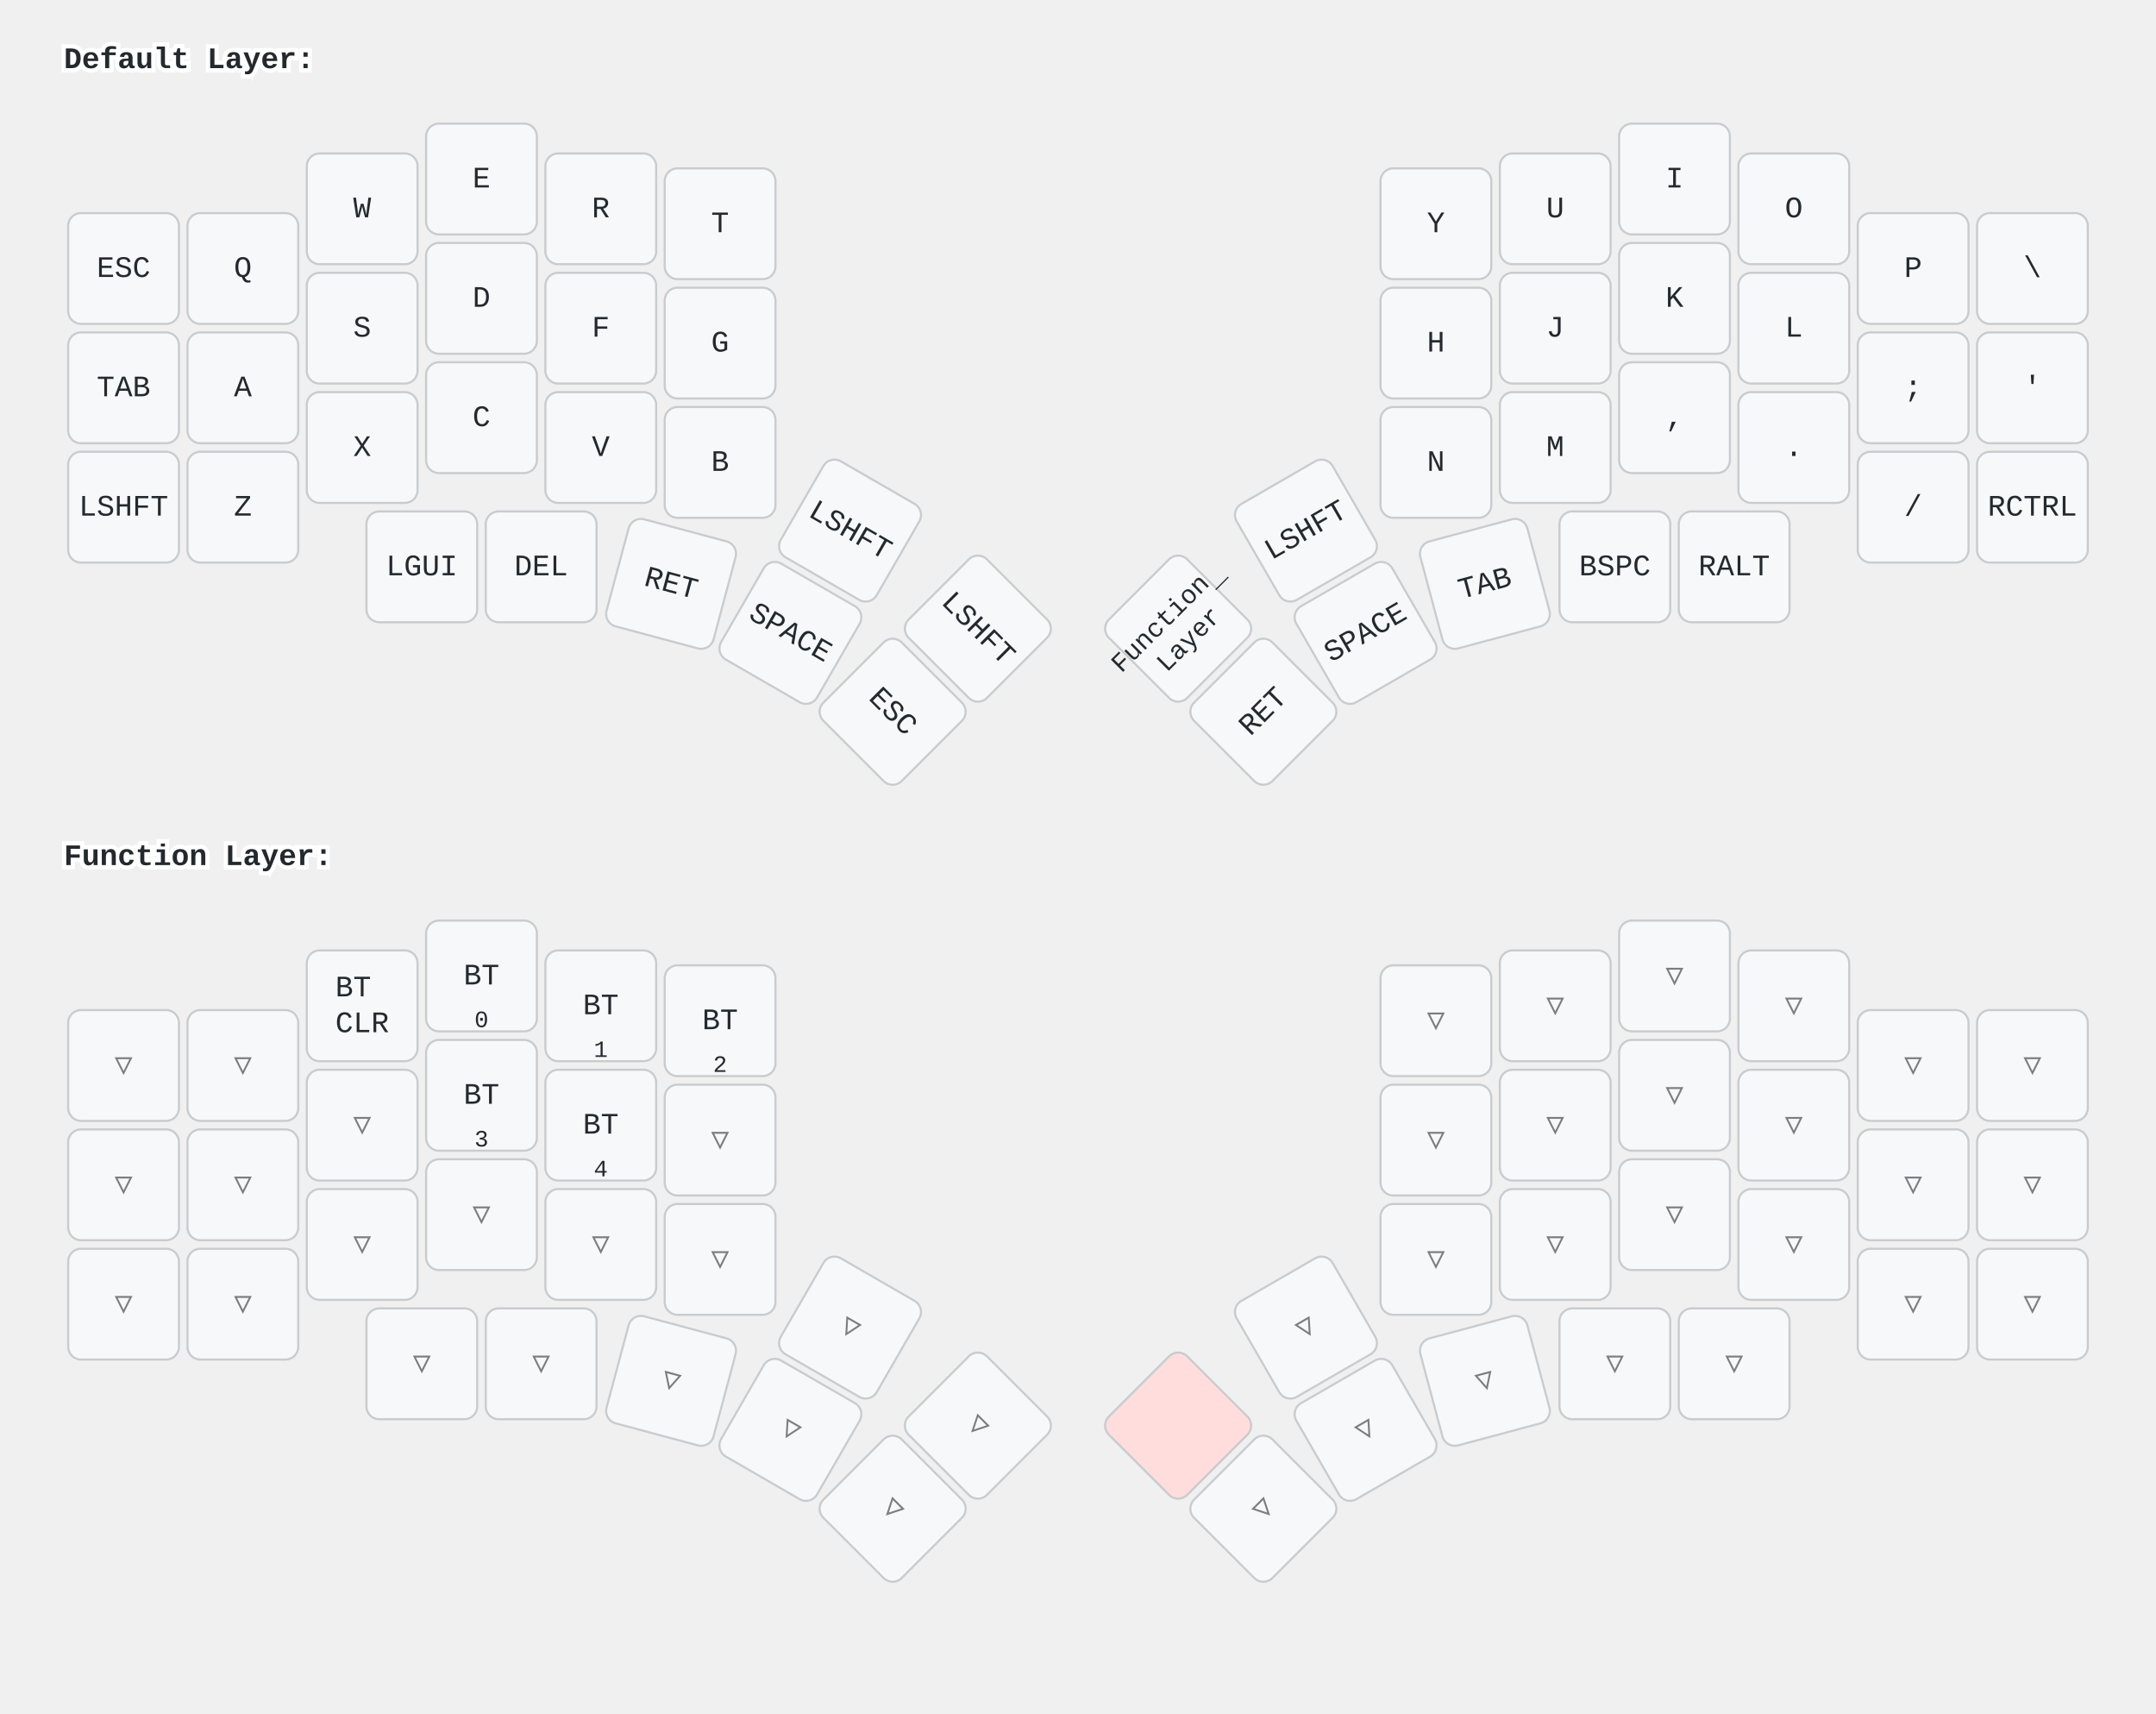
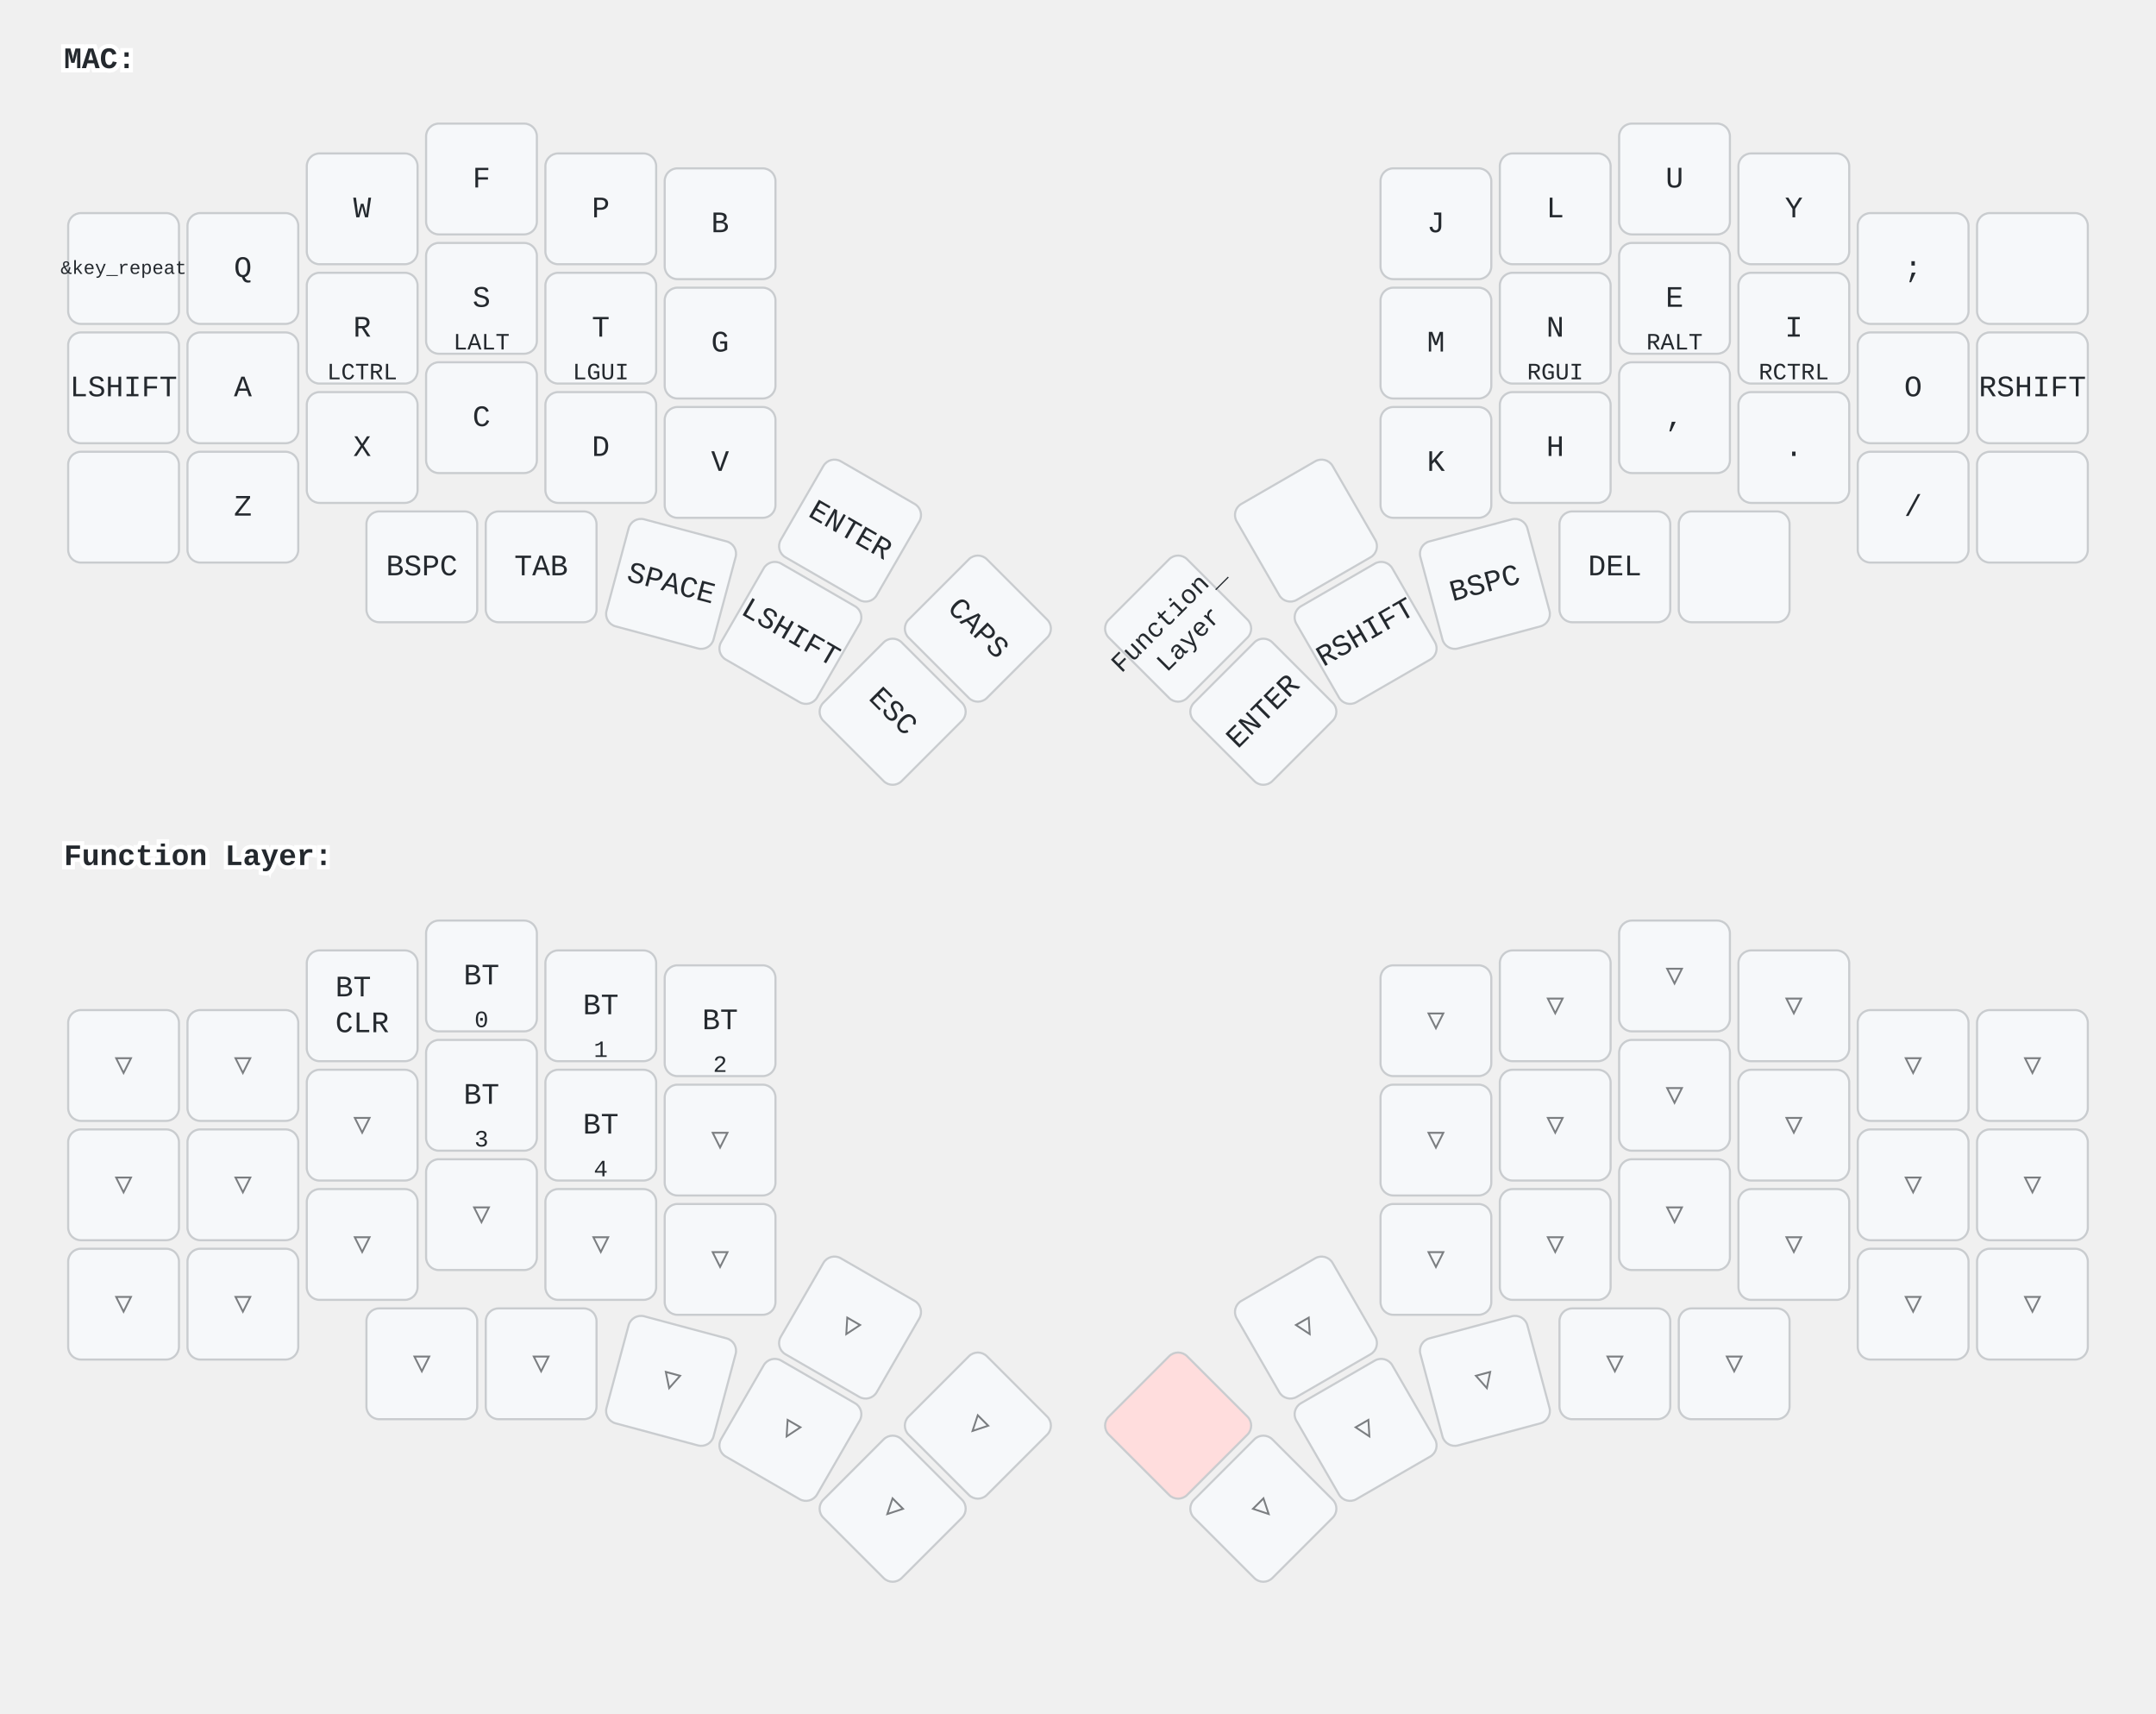
<svg xmlns="http://www.w3.org/2000/svg" width="1012" height="804" viewBox="0 0 1012 804" class="keymap">
  <style>/* inherit to force styles through use tags */
svg path {
    fill: inherit;
}

/* font and background color specifications */
svg.keymap {
    font-family: SFMono-Regular,Consolas,Liberation Mono,Menlo,monospace;
    font-size: 14px;
    font-kerning: normal;
    text-rendering: optimizeLegibility;
    fill: #24292e;
}

/* default key styling */
rect.key {
    fill: #f6f8fa;
}

rect.key, rect.combo {
    stroke: #c9cccf;
    stroke-width: 1;
}

/* default key side styling, only used is draw_key_sides is set */
rect.side {
    filter: brightness(90%);
}

/* color accent for combo boxes */
rect.combo, rect.combo-separate {
    fill: #cdf;
}

/* color accent for held keys */
rect.held, rect.combo.held {
    fill: #fdd;
}

/* color accent for ghost (optional) keys */
rect.ghost, rect.combo.ghost {
    stroke-dasharray: 4, 4;
    stroke-width: 2;
}

text {
    text-anchor: middle;
    dominant-baseline: middle;
}

/* styling for layer labels */
text.label {
    font-weight: bold;
    text-anchor: start;
    stroke: white;
    stroke-width: 4;
    paint-order: stroke;
}

/* styling for optional footer */
text.footer {
    text-anchor: end;
    dominant-baseline: auto;
    stroke: white;
    stroke-width: 4;
    paint-order: stroke;
}

/* styling for combo tap, and key non-tap label text */
text.combo, text.hold, text.shifted, text.left, text.right {
    font-size: 11px;
}

text.hold {
    text-anchor: middle;
    dominant-baseline: auto;
}

text.shifted {
    text-anchor: middle;
    dominant-baseline: hanging;
}

text.left {
    text-anchor: start;
}

text.right {
    text-anchor: end;
}

text.layer-activator {
    text-decoration: underline;
}

/* styling for hold/shifted label text in combo box */
text.combo.hold, text.combo.shifted, text.combo.left, text.combo.right {
    font-size: 8px;
}

/* lighter symbol for transparent keys */
text.trans {
    fill: #7b7e81;
}

/* styling for combo dendrons */
path.combo {
    stroke-width: 1;
    stroke: gray;
    fill: none;
}

/* Start Tabler Icons Cleanup */
/* cannot use height/width with glyphs */
.icon-tabler &gt; path {
    fill: inherit;
    stroke: inherit;
    stroke-width: 2;
}
/* hide tabler's default box */
.icon-tabler &gt; path[stroke="none"][fill="none"] {
    visibility: hidden;
}
/* End Tabler Icons Cleanup */
</style>
-   <g transform="translate(30, 0)" class="layer-Default Layer">
-     <text x="0" y="28" class="label" id="Default-Layer">Default Layer:</text>
+   <g transform="translate(30, 0)" class="layer-MAC">
+     <text x="0" y="28" class="label" id="MAC">MAC:</text>
    <g transform="translate(0, 56)">
      <g transform="translate(28, 70)" class="key keypos-0">
        <rect rx="6" ry="6" x="-26" y="-26" width="52" height="52" class="key" />
-         <text x="0" y="0" class="key tap">ESC</text>
+         <text x="0" y="0" class="key tap">
+           <tspan style="font-size: 64%">&amp;key_repeat</tspan>
+         </text>
      </g>
      <g transform="translate(84, 70)" class="key keypos-1">
        <rect rx="6" ry="6" x="-26" y="-26" width="52" height="52" class="key" />
        <text x="0" y="0" class="key tap">Q</text>
      </g>
      <g transform="translate(140, 42)" class="key keypos-2">
        <rect rx="6" ry="6" x="-26" y="-26" width="52" height="52" class="key" />
        <text x="0" y="0" class="key tap">W</text>
      </g>
      <g transform="translate(196, 28)" class="key keypos-3">
        <rect rx="6" ry="6" x="-26" y="-26" width="52" height="52" class="key" />
+         <text x="0" y="0" class="key tap">F</text>
+       </g>
+       <g transform="translate(252, 42)" class="key keypos-4">
+         <rect rx="6" ry="6" x="-26" y="-26" width="52" height="52" class="key" />
+         <text x="0" y="0" class="key tap">P</text>
+       </g>
+       <g transform="translate(308, 49)" class="key keypos-5">
+         <rect rx="6" ry="6" x="-26" y="-26" width="52" height="52" class="key" />
+         <text x="0" y="0" class="key tap">B</text>
+       </g>
+       <g transform="translate(644, 49)" class="key keypos-6">
+         <rect rx="6" ry="6" x="-26" y="-26" width="52" height="52" class="key" />
+         <text x="0" y="0" class="key tap">J</text>
+       </g>
+       <g transform="translate(700, 42)" class="key keypos-7">
+         <rect rx="6" ry="6" x="-26" y="-26" width="52" height="52" class="key" />
+         <text x="0" y="0" class="key tap">L</text>
+       </g>
+       <g transform="translate(756, 28)" class="key keypos-8">
+         <rect rx="6" ry="6" x="-26" y="-26" width="52" height="52" class="key" />
+         <text x="0" y="0" class="key tap">U</text>
+       </g>
+       <g transform="translate(812, 42)" class="key keypos-9">
+         <rect rx="6" ry="6" x="-26" y="-26" width="52" height="52" class="key" />
+         <text x="0" y="0" class="key tap">Y</text>
+       </g>
+       <g transform="translate(868, 70)" class="key keypos-10">
+         <rect rx="6" ry="6" x="-26" y="-26" width="52" height="52" class="key" />
+         <text x="0" y="0" class="key tap">;</text>
+       </g>
+       <g transform="translate(924, 70)" class="key keypos-11">
+         <rect rx="6" ry="6" x="-26" y="-26" width="52" height="52" class="key" />
+       </g>
+       <g transform="translate(28, 126)" class="key keypos-12">
+         <rect rx="6" ry="6" x="-26" y="-26" width="52" height="52" class="key" />
+         <text x="0" y="0" class="key tap">LSHIFT</text>
+       </g>
+       <g transform="translate(84, 126)" class="key keypos-13">
+         <rect rx="6" ry="6" x="-26" y="-26" width="52" height="52" class="key" />
+         <text x="0" y="0" class="key tap">A</text>
+       </g>
+       <g transform="translate(140, 98)" class="key keypos-14">
+         <rect rx="6" ry="6" x="-26" y="-26" width="52" height="52" class="key" />
+         <text x="0" y="0" class="key tap">R</text>
+         <text x="0" y="24" class="key hold">LCTRL</text>
+       </g>
+       <g transform="translate(196, 84)" class="key keypos-15">
+         <rect rx="6" ry="6" x="-26" y="-26" width="52" height="52" class="key" />
+         <text x="0" y="0" class="key tap">S</text>
+         <text x="0" y="24" class="key hold">LALT</text>
+       </g>
+       <g transform="translate(252, 98)" class="key keypos-16">
+         <rect rx="6" ry="6" x="-26" y="-26" width="52" height="52" class="key" />
+         <text x="0" y="0" class="key tap">T</text>
+         <text x="0" y="24" class="key hold">LGUI</text>
+       </g>
+       <g transform="translate(308, 105)" class="key keypos-17">
+         <rect rx="6" ry="6" x="-26" y="-26" width="52" height="52" class="key" />
+         <text x="0" y="0" class="key tap">G</text>
+       </g>
+       <g transform="translate(644, 105)" class="key keypos-18">
+         <rect rx="6" ry="6" x="-26" y="-26" width="52" height="52" class="key" />
+         <text x="0" y="0" class="key tap">M</text>
+       </g>
+       <g transform="translate(700, 98)" class="key keypos-19">
+         <rect rx="6" ry="6" x="-26" y="-26" width="52" height="52" class="key" />
+         <text x="0" y="0" class="key tap">N</text>
+         <text x="0" y="24" class="key hold">RGUI</text>
+       </g>
+       <g transform="translate(756, 84)" class="key keypos-20">
+         <rect rx="6" ry="6" x="-26" y="-26" width="52" height="52" class="key" />
        <text x="0" y="0" class="key tap">E</text>
-       </g>
-       <g transform="translate(252, 42)" class="key keypos-4">
-         <rect rx="6" ry="6" x="-26" y="-26" width="52" height="52" class="key" />
-         <text x="0" y="0" class="key tap">R</text>
-       </g>
-       <g transform="translate(308, 49)" class="key keypos-5">
-         <rect rx="6" ry="6" x="-26" y="-26" width="52" height="52" class="key" />
-         <text x="0" y="0" class="key tap">T</text>
-       </g>
-       <g transform="translate(644, 49)" class="key keypos-6">
-         <rect rx="6" ry="6" x="-26" y="-26" width="52" height="52" class="key" />
-         <text x="0" y="0" class="key tap">Y</text>
-       </g>
-       <g transform="translate(700, 42)" class="key keypos-7">
-         <rect rx="6" ry="6" x="-26" y="-26" width="52" height="52" class="key" />
-         <text x="0" y="0" class="key tap">U</text>
-       </g>
-       <g transform="translate(756, 28)" class="key keypos-8">
+         <text x="0" y="24" class="key hold">RALT</text>
+       </g>
+       <g transform="translate(812, 98)" class="key keypos-21">
        <rect rx="6" ry="6" x="-26" y="-26" width="52" height="52" class="key" />
        <text x="0" y="0" class="key tap">I</text>
-       </g>
-       <g transform="translate(812, 42)" class="key keypos-9">
+         <text x="0" y="24" class="key hold">RCTRL</text>
+       </g>
+       <g transform="translate(868, 126)" class="key keypos-22">
        <rect rx="6" ry="6" x="-26" y="-26" width="52" height="52" class="key" />
        <text x="0" y="0" class="key tap">O</text>
      </g>
-       <g transform="translate(868, 70)" class="key keypos-10">
-         <rect rx="6" ry="6" x="-26" y="-26" width="52" height="52" class="key" />
-         <text x="0" y="0" class="key tap">P</text>
-       </g>
-       <g transform="translate(924, 70)" class="key keypos-11">
-         <rect rx="6" ry="6" x="-26" y="-26" width="52" height="52" class="key" />
-         <text x="0" y="0" class="key tap">\</text>
-       </g>
-       <g transform="translate(28, 126)" class="key keypos-12">
-         <rect rx="6" ry="6" x="-26" y="-26" width="52" height="52" class="key" />
-         <text x="0" y="0" class="key tap">TAB</text>
-       </g>
-       <g transform="translate(84, 126)" class="key keypos-13">
-         <rect rx="6" ry="6" x="-26" y="-26" width="52" height="52" class="key" />
-         <text x="0" y="0" class="key tap">A</text>
-       </g>
-       <g transform="translate(140, 98)" class="key keypos-14">
-         <rect rx="6" ry="6" x="-26" y="-26" width="52" height="52" class="key" />
-         <text x="0" y="0" class="key tap">S</text>
-       </g>
-       <g transform="translate(196, 84)" class="key keypos-15">
+       <g transform="translate(924, 126)" class="key keypos-23">
+         <rect rx="6" ry="6" x="-26" y="-26" width="52" height="52" class="key" />
+         <text x="0" y="0" class="key tap">RSHIFT</text>
+       </g>
+       <g transform="translate(28, 182)" class="key keypos-24">
+         <rect rx="6" ry="6" x="-26" y="-26" width="52" height="52" class="key" />
+       </g>
+       <g transform="translate(84, 182)" class="key keypos-25">
+         <rect rx="6" ry="6" x="-26" y="-26" width="52" height="52" class="key" />
+         <text x="0" y="0" class="key tap">Z</text>
+       </g>
+       <g transform="translate(140, 154)" class="key keypos-26">
+         <rect rx="6" ry="6" x="-26" y="-26" width="52" height="52" class="key" />
+         <text x="0" y="0" class="key tap">X</text>
+       </g>
+       <g transform="translate(196, 140)" class="key keypos-27">
+         <rect rx="6" ry="6" x="-26" y="-26" width="52" height="52" class="key" />
+         <text x="0" y="0" class="key tap">C</text>
+       </g>
+       <g transform="translate(252, 154)" class="key keypos-28">
        <rect rx="6" ry="6" x="-26" y="-26" width="52" height="52" class="key" />
        <text x="0" y="0" class="key tap">D</text>
      </g>
-       <g transform="translate(252, 98)" class="key keypos-16">
-         <rect rx="6" ry="6" x="-26" y="-26" width="52" height="52" class="key" />
-         <text x="0" y="0" class="key tap">F</text>
-       </g>
-       <g transform="translate(308, 105)" class="key keypos-17">
-         <rect rx="6" ry="6" x="-26" y="-26" width="52" height="52" class="key" />
-         <text x="0" y="0" class="key tap">G</text>
-       </g>
-       <g transform="translate(644, 105)" class="key keypos-18">
-         <rect rx="6" ry="6" x="-26" y="-26" width="52" height="52" class="key" />
-         <text x="0" y="0" class="key tap">H</text>
-       </g>
-       <g transform="translate(700, 98)" class="key keypos-19">
-         <rect rx="6" ry="6" x="-26" y="-26" width="52" height="52" class="key" />
-         <text x="0" y="0" class="key tap">J</text>
-       </g>
-       <g transform="translate(756, 84)" class="key keypos-20">
-         <rect rx="6" ry="6" x="-26" y="-26" width="52" height="52" class="key" />
-         <text x="0" y="0" class="key tap">K</text>
-       </g>
-       <g transform="translate(812, 98)" class="key keypos-21">
-         <rect rx="6" ry="6" x="-26" y="-26" width="52" height="52" class="key" />
-         <text x="0" y="0" class="key tap">L</text>
-       </g>
-       <g transform="translate(868, 126)" class="key keypos-22">
-         <rect rx="6" ry="6" x="-26" y="-26" width="52" height="52" class="key" />
-         <text x="0" y="0" class="key tap">;</text>
-       </g>
-       <g transform="translate(924, 126)" class="key keypos-23">
-         <rect rx="6" ry="6" x="-26" y="-26" width="52" height="52" class="key" />
-         <text x="0" y="0" class="key tap">'</text>
-       </g>
-       <g transform="translate(28, 182)" class="key keypos-24">
-         <rect rx="6" ry="6" x="-26" y="-26" width="52" height="52" class="key" />
-         <text x="0" y="0" class="key tap">LSHFT</text>
-       </g>
-       <g transform="translate(84, 182)" class="key keypos-25">
-         <rect rx="6" ry="6" x="-26" y="-26" width="52" height="52" class="key" />
-         <text x="0" y="0" class="key tap">Z</text>
-       </g>
-       <g transform="translate(140, 154)" class="key keypos-26">
-         <rect rx="6" ry="6" x="-26" y="-26" width="52" height="52" class="key" />
-         <text x="0" y="0" class="key tap">X</text>
-       </g>
-       <g transform="translate(196, 140)" class="key keypos-27">
-         <rect rx="6" ry="6" x="-26" y="-26" width="52" height="52" class="key" />
-         <text x="0" y="0" class="key tap">C</text>
-       </g>
-       <g transform="translate(252, 154)" class="key keypos-28">
+       <g transform="translate(308, 161)" class="key keypos-29">
        <rect rx="6" ry="6" x="-26" y="-26" width="52" height="52" class="key" />
        <text x="0" y="0" class="key tap">V</text>
      </g>
-       <g transform="translate(308, 161)" class="key keypos-29">
-         <rect rx="6" ry="6" x="-26" y="-26" width="52" height="52" class="key" />
-         <text x="0" y="0" class="key tap">B</text>
-       </g>
      <g transform="translate(369, 193) rotate(30.0)" class="key keypos-30">
        <rect rx="6" ry="6" x="-26" y="-26" width="52" height="52" class="key" />
-         <text x="0" y="0" class="key tap">LSHFT</text>
+         <text x="0" y="0" class="key tap">ENTER</text>
      </g>
      <g transform="translate(429, 239) rotate(45.0)" class="key keypos-31">
        <rect rx="6" ry="6" x="-26" y="-26" width="52" height="52" class="key" />
-         <text x="0" y="0" class="key tap">LSHFT</text>
+         <text x="0" y="0" class="key tap">CAPS</text>
      </g>
      <g transform="translate(523, 239) rotate(-45.0)" class="key keypos-32">
        <rect rx="6" ry="6" x="-26" y="-26" width="52" height="52" class="key" />
        <a href="#Function-Layer">
          <text x="0" y="0" class="key tap layer-activator">
            <tspan x="0" dy="-0.6em" style="font-size: 88%">Function</tspan>
            <tspan x="0" dy="1.2em" style="font-size: 88%">Layer</tspan>
          </text>
        </a>
      </g>
      <g transform="translate(583, 193) rotate(-30.0)" class="key keypos-33">
        <rect rx="6" ry="6" x="-26" y="-26" width="52" height="52" class="key" />
-         <text x="0" y="0" class="key tap">LSHFT</text>
      </g>
      <g transform="translate(644, 161)" class="key keypos-34">
        <rect rx="6" ry="6" x="-26" y="-26" width="52" height="52" class="key" />
-         <text x="0" y="0" class="key tap">N</text>
+         <text x="0" y="0" class="key tap">K</text>
      </g>
      <g transform="translate(700, 154)" class="key keypos-35">
        <rect rx="6" ry="6" x="-26" y="-26" width="52" height="52" class="key" />
-         <text x="0" y="0" class="key tap">M</text>
+         <text x="0" y="0" class="key tap">H</text>
      </g>
      <g transform="translate(756, 140)" class="key keypos-36">
        <rect rx="6" ry="6" x="-26" y="-26" width="52" height="52" class="key" />
        <text x="0" y="0" class="key tap">,</text>
      </g>
      <g transform="translate(812, 154)" class="key keypos-37">
        <rect rx="6" ry="6" x="-26" y="-26" width="52" height="52" class="key" />
        <text x="0" y="0" class="key tap">.</text>
      </g>
      <g transform="translate(868, 182)" class="key keypos-38">
        <rect rx="6" ry="6" x="-26" y="-26" width="52" height="52" class="key" />
        <text x="0" y="0" class="key tap">/</text>
      </g>
      <g transform="translate(924, 182)" class="key keypos-39">
        <rect rx="6" ry="6" x="-26" y="-26" width="52" height="52" class="key" />
-         <text x="0" y="0" class="key tap">RCTRL</text>
      </g>
      <g transform="translate(168, 210)" class="key keypos-40">
        <rect rx="6" ry="6" x="-26" y="-26" width="52" height="52" class="key" />
-         <text x="0" y="0" class="key tap">LGUI</text>
+         <text x="0" y="0" class="key tap">BSPC</text>
      </g>
      <g transform="translate(224, 210)" class="key keypos-41">
        <rect rx="6" ry="6" x="-26" y="-26" width="52" height="52" class="key" />
+         <text x="0" y="0" class="key tap">TAB</text>
+       </g>
+       <g transform="translate(285, 218) rotate(15.0)" class="key keypos-42">
+         <rect rx="6" ry="6" x="-26" y="-26" width="52" height="52" class="key" />
+         <text x="0" y="0" class="key tap">SPACE</text>
+       </g>
+       <g transform="translate(341, 241) rotate(30.0)" class="key keypos-43">
+         <rect rx="6" ry="6" x="-26" y="-26" width="52" height="52" class="key" />
+         <text x="0" y="0" class="key tap">LSHIFT</text>
+       </g>
+       <g transform="translate(389, 278) rotate(45.0)" class="key keypos-44">
+         <rect rx="6" ry="6" x="-26" y="-26" width="52" height="52" class="key" />
+         <text x="0" y="0" class="key tap">ESC</text>
+       </g>
+       <g transform="translate(563, 278) rotate(-45.0)" class="key keypos-45">
+         <rect rx="6" ry="6" x="-26" y="-26" width="52" height="52" class="key" />
+         <text x="0" y="0" class="key tap">ENTER</text>
+       </g>
+       <g transform="translate(611, 241) rotate(-30.0)" class="key keypos-46">
+         <rect rx="6" ry="6" x="-26" y="-26" width="52" height="52" class="key" />
+         <text x="0" y="0" class="key tap">RSHIFT</text>
+       </g>
+       <g transform="translate(667, 218) rotate(-15.0)" class="key keypos-47">
+         <rect rx="6" ry="6" x="-26" y="-26" width="52" height="52" class="key" />
+         <text x="0" y="0" class="key tap">BSPC</text>
+       </g>
+       <g transform="translate(728, 210)" class="key keypos-48">
+         <rect rx="6" ry="6" x="-26" y="-26" width="52" height="52" class="key" />
        <text x="0" y="0" class="key tap">DEL</text>
      </g>
-       <g transform="translate(285, 218) rotate(15.0)" class="key keypos-42">
-         <rect rx="6" ry="6" x="-26" y="-26" width="52" height="52" class="key" />
-         <text x="0" y="0" class="key tap">RET</text>
-       </g>
-       <g transform="translate(341, 241) rotate(30.0)" class="key keypos-43">
-         <rect rx="6" ry="6" x="-26" y="-26" width="52" height="52" class="key" />
-         <text x="0" y="0" class="key tap">SPACE</text>
-       </g>
-       <g transform="translate(389, 278) rotate(45.0)" class="key keypos-44">
-         <rect rx="6" ry="6" x="-26" y="-26" width="52" height="52" class="key" />
-         <text x="0" y="0" class="key tap">ESC</text>
-       </g>
-       <g transform="translate(563, 278) rotate(-45.0)" class="key keypos-45">
-         <rect rx="6" ry="6" x="-26" y="-26" width="52" height="52" class="key" />
-         <text x="0" y="0" class="key tap">RET</text>
-       </g>
-       <g transform="translate(611, 241) rotate(-30.0)" class="key keypos-46">
-         <rect rx="6" ry="6" x="-26" y="-26" width="52" height="52" class="key" />
-         <text x="0" y="0" class="key tap">SPACE</text>
-       </g>
-       <g transform="translate(667, 218) rotate(-15.0)" class="key keypos-47">
-         <rect rx="6" ry="6" x="-26" y="-26" width="52" height="52" class="key" />
-         <text x="0" y="0" class="key tap">TAB</text>
-       </g>
-       <g transform="translate(728, 210)" class="key keypos-48">
-         <rect rx="6" ry="6" x="-26" y="-26" width="52" height="52" class="key" />
-         <text x="0" y="0" class="key tap">BSPC</text>
-       </g>
      <g transform="translate(784, 210)" class="key keypos-49">
        <rect rx="6" ry="6" x="-26" y="-26" width="52" height="52" class="key" />
-         <text x="0" y="0" class="key tap">RALT</text>
      </g>
    </g>
  </g>
  <g transform="translate(30, 374)" class="layer-Function Layer">
    <text x="0" y="28" class="label" id="Function-Layer">Function Layer:</text>
    <g transform="translate(0, 56)">
      <g transform="translate(28, 70)" class="key trans keypos-0">
        <rect rx="6" ry="6" x="-26" y="-26" width="52" height="52" class="key trans" />
        <text x="0" y="0" class="key trans tap">▽</text>
      </g>
      <g transform="translate(84, 70)" class="key trans keypos-1">
        <rect rx="6" ry="6" x="-26" y="-26" width="52" height="52" class="key trans" />
        <text x="0" y="0" class="key trans tap">▽</text>
      </g>
      <g transform="translate(140, 42)" class="key keypos-2">
        <rect rx="6" ry="6" x="-26" y="-26" width="52" height="52" class="key" />
        <text x="0" y="0" class="key tap">
          <tspan x="0" dy="-0.6em">BT</tspan>
          <tspan x="0" dy="1.2em">CLR</tspan>
        </text>
      </g>
      <g transform="translate(196, 28)" class="key keypos-3">
        <rect rx="6" ry="6" x="-26" y="-26" width="52" height="52" class="key" />
        <text x="0" y="0" class="key tap">BT</text>
        <text x="0" y="24" class="key hold">0</text>
      </g>
      <g transform="translate(252, 42)" class="key keypos-4">
        <rect rx="6" ry="6" x="-26" y="-26" width="52" height="52" class="key" />
        <text x="0" y="0" class="key tap">BT</text>
        <text x="0" y="24" class="key hold">1</text>
      </g>
      <g transform="translate(308, 49)" class="key keypos-5">
        <rect rx="6" ry="6" x="-26" y="-26" width="52" height="52" class="key" />
        <text x="0" y="0" class="key tap">BT</text>
        <text x="0" y="24" class="key hold">2</text>
      </g>
      <g transform="translate(644, 49)" class="key trans keypos-6">
        <rect rx="6" ry="6" x="-26" y="-26" width="52" height="52" class="key trans" />
        <text x="0" y="0" class="key trans tap">▽</text>
      </g>
      <g transform="translate(700, 42)" class="key trans keypos-7">
        <rect rx="6" ry="6" x="-26" y="-26" width="52" height="52" class="key trans" />
        <text x="0" y="0" class="key trans tap">▽</text>
      </g>
      <g transform="translate(756, 28)" class="key trans keypos-8">
        <rect rx="6" ry="6" x="-26" y="-26" width="52" height="52" class="key trans" />
        <text x="0" y="0" class="key trans tap">▽</text>
      </g>
      <g transform="translate(812, 42)" class="key trans keypos-9">
        <rect rx="6" ry="6" x="-26" y="-26" width="52" height="52" class="key trans" />
        <text x="0" y="0" class="key trans tap">▽</text>
      </g>
      <g transform="translate(868, 70)" class="key trans keypos-10">
        <rect rx="6" ry="6" x="-26" y="-26" width="52" height="52" class="key trans" />
        <text x="0" y="0" class="key trans tap">▽</text>
      </g>
      <g transform="translate(924, 70)" class="key trans keypos-11">
        <rect rx="6" ry="6" x="-26" y="-26" width="52" height="52" class="key trans" />
        <text x="0" y="0" class="key trans tap">▽</text>
      </g>
      <g transform="translate(28, 126)" class="key trans keypos-12">
        <rect rx="6" ry="6" x="-26" y="-26" width="52" height="52" class="key trans" />
        <text x="0" y="0" class="key trans tap">▽</text>
      </g>
      <g transform="translate(84, 126)" class="key trans keypos-13">
        <rect rx="6" ry="6" x="-26" y="-26" width="52" height="52" class="key trans" />
        <text x="0" y="0" class="key trans tap">▽</text>
      </g>
      <g transform="translate(140, 98)" class="key trans keypos-14">
        <rect rx="6" ry="6" x="-26" y="-26" width="52" height="52" class="key trans" />
        <text x="0" y="0" class="key trans tap">▽</text>
      </g>
      <g transform="translate(196, 84)" class="key keypos-15">
        <rect rx="6" ry="6" x="-26" y="-26" width="52" height="52" class="key" />
        <text x="0" y="0" class="key tap">BT</text>
        <text x="0" y="24" class="key hold">3</text>
      </g>
      <g transform="translate(252, 98)" class="key keypos-16">
        <rect rx="6" ry="6" x="-26" y="-26" width="52" height="52" class="key" />
        <text x="0" y="0" class="key tap">BT</text>
        <text x="0" y="24" class="key hold">4</text>
      </g>
      <g transform="translate(308, 105)" class="key trans keypos-17">
        <rect rx="6" ry="6" x="-26" y="-26" width="52" height="52" class="key trans" />
        <text x="0" y="0" class="key trans tap">▽</text>
      </g>
      <g transform="translate(644, 105)" class="key trans keypos-18">
        <rect rx="6" ry="6" x="-26" y="-26" width="52" height="52" class="key trans" />
        <text x="0" y="0" class="key trans tap">▽</text>
      </g>
      <g transform="translate(700, 98)" class="key trans keypos-19">
        <rect rx="6" ry="6" x="-26" y="-26" width="52" height="52" class="key trans" />
        <text x="0" y="0" class="key trans tap">▽</text>
      </g>
      <g transform="translate(756, 84)" class="key trans keypos-20">
        <rect rx="6" ry="6" x="-26" y="-26" width="52" height="52" class="key trans" />
        <text x="0" y="0" class="key trans tap">▽</text>
      </g>
      <g transform="translate(812, 98)" class="key trans keypos-21">
        <rect rx="6" ry="6" x="-26" y="-26" width="52" height="52" class="key trans" />
        <text x="0" y="0" class="key trans tap">▽</text>
      </g>
      <g transform="translate(868, 126)" class="key trans keypos-22">
        <rect rx="6" ry="6" x="-26" y="-26" width="52" height="52" class="key trans" />
        <text x="0" y="0" class="key trans tap">▽</text>
      </g>
      <g transform="translate(924, 126)" class="key trans keypos-23">
        <rect rx="6" ry="6" x="-26" y="-26" width="52" height="52" class="key trans" />
        <text x="0" y="0" class="key trans tap">▽</text>
      </g>
      <g transform="translate(28, 182)" class="key trans keypos-24">
        <rect rx="6" ry="6" x="-26" y="-26" width="52" height="52" class="key trans" />
        <text x="0" y="0" class="key trans tap">▽</text>
      </g>
      <g transform="translate(84, 182)" class="key trans keypos-25">
        <rect rx="6" ry="6" x="-26" y="-26" width="52" height="52" class="key trans" />
        <text x="0" y="0" class="key trans tap">▽</text>
      </g>
      <g transform="translate(140, 154)" class="key trans keypos-26">
        <rect rx="6" ry="6" x="-26" y="-26" width="52" height="52" class="key trans" />
        <text x="0" y="0" class="key trans tap">▽</text>
      </g>
      <g transform="translate(196, 140)" class="key trans keypos-27">
        <rect rx="6" ry="6" x="-26" y="-26" width="52" height="52" class="key trans" />
        <text x="0" y="0" class="key trans tap">▽</text>
      </g>
      <g transform="translate(252, 154)" class="key trans keypos-28">
        <rect rx="6" ry="6" x="-26" y="-26" width="52" height="52" class="key trans" />
        <text x="0" y="0" class="key trans tap">▽</text>
      </g>
      <g transform="translate(308, 161)" class="key trans keypos-29">
        <rect rx="6" ry="6" x="-26" y="-26" width="52" height="52" class="key trans" />
        <text x="0" y="0" class="key trans tap">▽</text>
      </g>
      <g transform="translate(369, 193) rotate(30.0)" class="key trans keypos-30">
        <rect rx="6" ry="6" x="-26" y="-26" width="52" height="52" class="key trans" />
        <text x="0" y="0" class="key trans tap">▽</text>
      </g>
      <g transform="translate(429, 239) rotate(45.0)" class="key trans keypos-31">
        <rect rx="6" ry="6" x="-26" y="-26" width="52" height="52" class="key trans" />
        <text x="0" y="0" class="key trans tap">▽</text>
      </g>
      <g transform="translate(523, 239) rotate(-45.0)" class="key held keypos-32">
        <rect rx="6" ry="6" x="-26" y="-26" width="52" height="52" class="key held" />
      </g>
      <g transform="translate(583, 193) rotate(-30.0)" class="key trans keypos-33">
        <rect rx="6" ry="6" x="-26" y="-26" width="52" height="52" class="key trans" />
        <text x="0" y="0" class="key trans tap">▽</text>
      </g>
      <g transform="translate(644, 161)" class="key trans keypos-34">
        <rect rx="6" ry="6" x="-26" y="-26" width="52" height="52" class="key trans" />
        <text x="0" y="0" class="key trans tap">▽</text>
      </g>
      <g transform="translate(700, 154)" class="key trans keypos-35">
        <rect rx="6" ry="6" x="-26" y="-26" width="52" height="52" class="key trans" />
        <text x="0" y="0" class="key trans tap">▽</text>
      </g>
      <g transform="translate(756, 140)" class="key trans keypos-36">
        <rect rx="6" ry="6" x="-26" y="-26" width="52" height="52" class="key trans" />
        <text x="0" y="0" class="key trans tap">▽</text>
      </g>
      <g transform="translate(812, 154)" class="key trans keypos-37">
        <rect rx="6" ry="6" x="-26" y="-26" width="52" height="52" class="key trans" />
        <text x="0" y="0" class="key trans tap">▽</text>
      </g>
      <g transform="translate(868, 182)" class="key trans keypos-38">
        <rect rx="6" ry="6" x="-26" y="-26" width="52" height="52" class="key trans" />
        <text x="0" y="0" class="key trans tap">▽</text>
      </g>
      <g transform="translate(924, 182)" class="key trans keypos-39">
        <rect rx="6" ry="6" x="-26" y="-26" width="52" height="52" class="key trans" />
        <text x="0" y="0" class="key trans tap">▽</text>
      </g>
      <g transform="translate(168, 210)" class="key trans keypos-40">
        <rect rx="6" ry="6" x="-26" y="-26" width="52" height="52" class="key trans" />
        <text x="0" y="0" class="key trans tap">▽</text>
      </g>
      <g transform="translate(224, 210)" class="key trans keypos-41">
        <rect rx="6" ry="6" x="-26" y="-26" width="52" height="52" class="key trans" />
        <text x="0" y="0" class="key trans tap">▽</text>
      </g>
      <g transform="translate(285, 218) rotate(15.0)" class="key trans keypos-42">
        <rect rx="6" ry="6" x="-26" y="-26" width="52" height="52" class="key trans" />
        <text x="0" y="0" class="key trans tap">▽</text>
      </g>
      <g transform="translate(341, 241) rotate(30.0)" class="key trans keypos-43">
        <rect rx="6" ry="6" x="-26" y="-26" width="52" height="52" class="key trans" />
        <text x="0" y="0" class="key trans tap">▽</text>
      </g>
      <g transform="translate(389, 278) rotate(45.0)" class="key trans keypos-44">
        <rect rx="6" ry="6" x="-26" y="-26" width="52" height="52" class="key trans" />
        <text x="0" y="0" class="key trans tap">▽</text>
      </g>
      <g transform="translate(563, 278) rotate(-45.0)" class="key trans keypos-45">
        <rect rx="6" ry="6" x="-26" y="-26" width="52" height="52" class="key trans" />
        <text x="0" y="0" class="key trans tap">▽</text>
      </g>
      <g transform="translate(611, 241) rotate(-30.0)" class="key trans keypos-46">
        <rect rx="6" ry="6" x="-26" y="-26" width="52" height="52" class="key trans" />
        <text x="0" y="0" class="key trans tap">▽</text>
      </g>
      <g transform="translate(667, 218) rotate(-15.0)" class="key trans keypos-47">
        <rect rx="6" ry="6" x="-26" y="-26" width="52" height="52" class="key trans" />
        <text x="0" y="0" class="key trans tap">▽</text>
      </g>
      <g transform="translate(728, 210)" class="key trans keypos-48">
        <rect rx="6" ry="6" x="-26" y="-26" width="52" height="52" class="key trans" />
        <text x="0" y="0" class="key trans tap">▽</text>
      </g>
      <g transform="translate(784, 210)" class="key trans keypos-49">
        <rect rx="6" ry="6" x="-26" y="-26" width="52" height="52" class="key trans" />
        <text x="0" y="0" class="key trans tap">▽</text>
      </g>
    </g>
  </g>
</svg>
